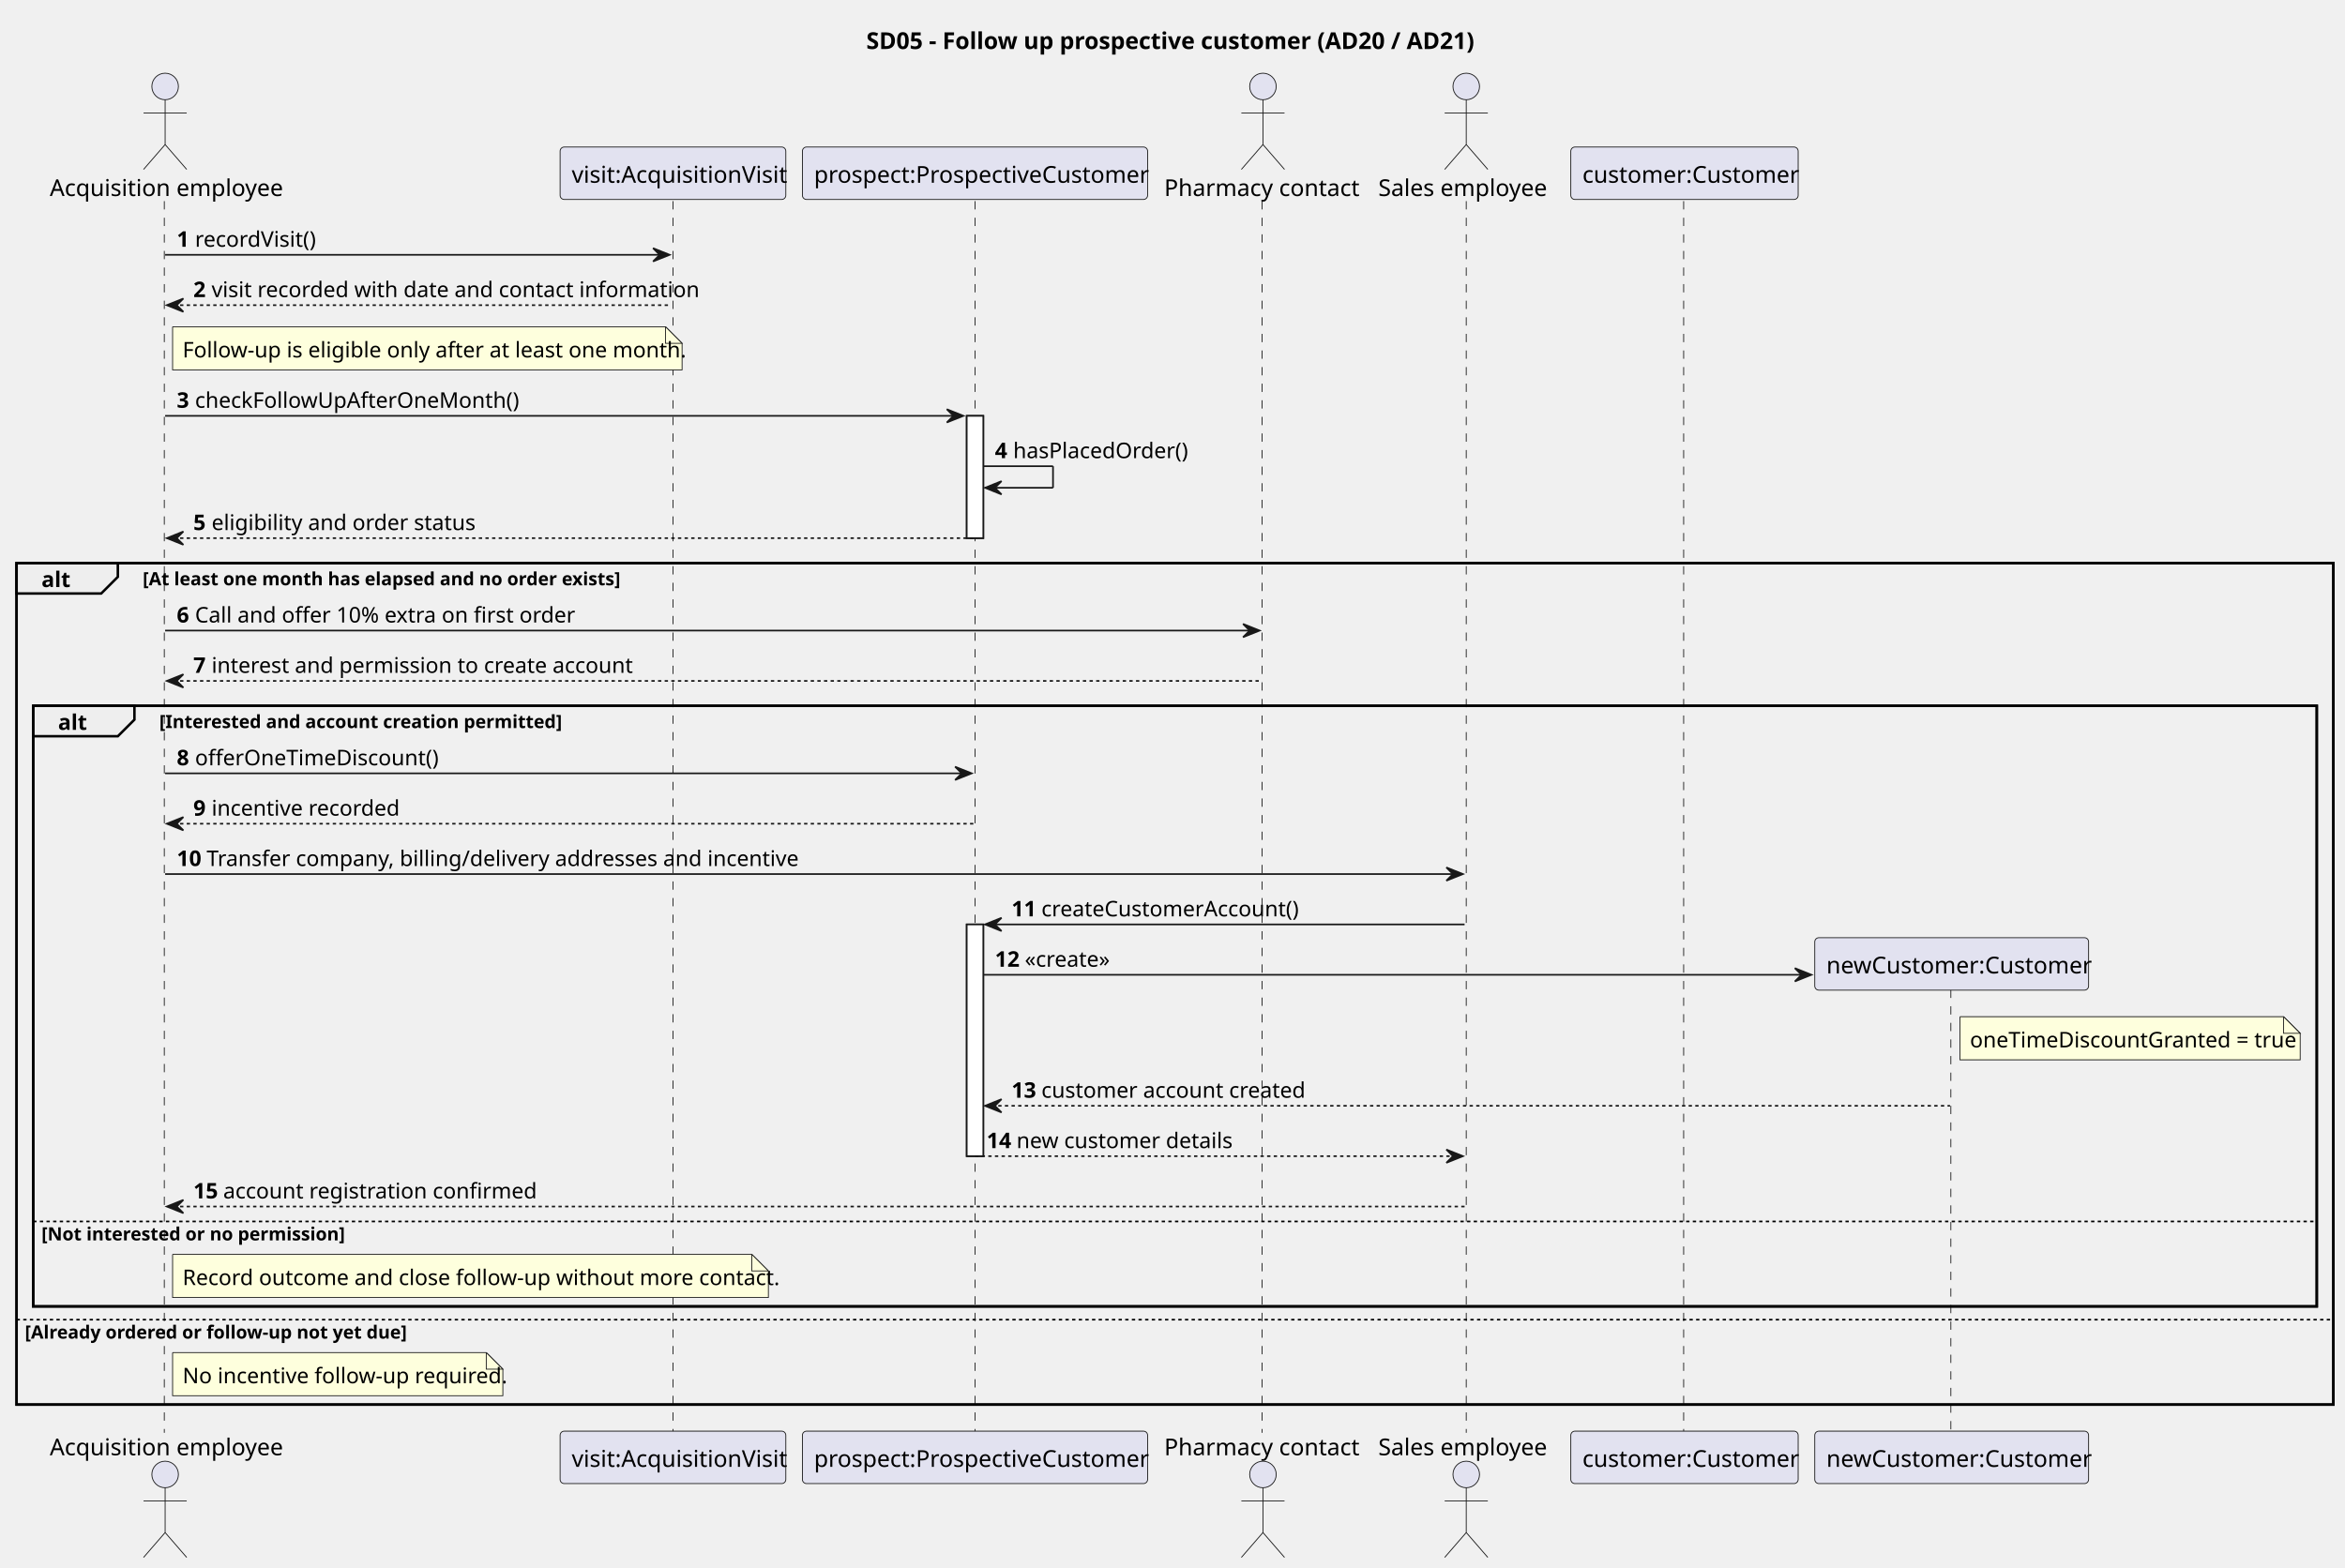
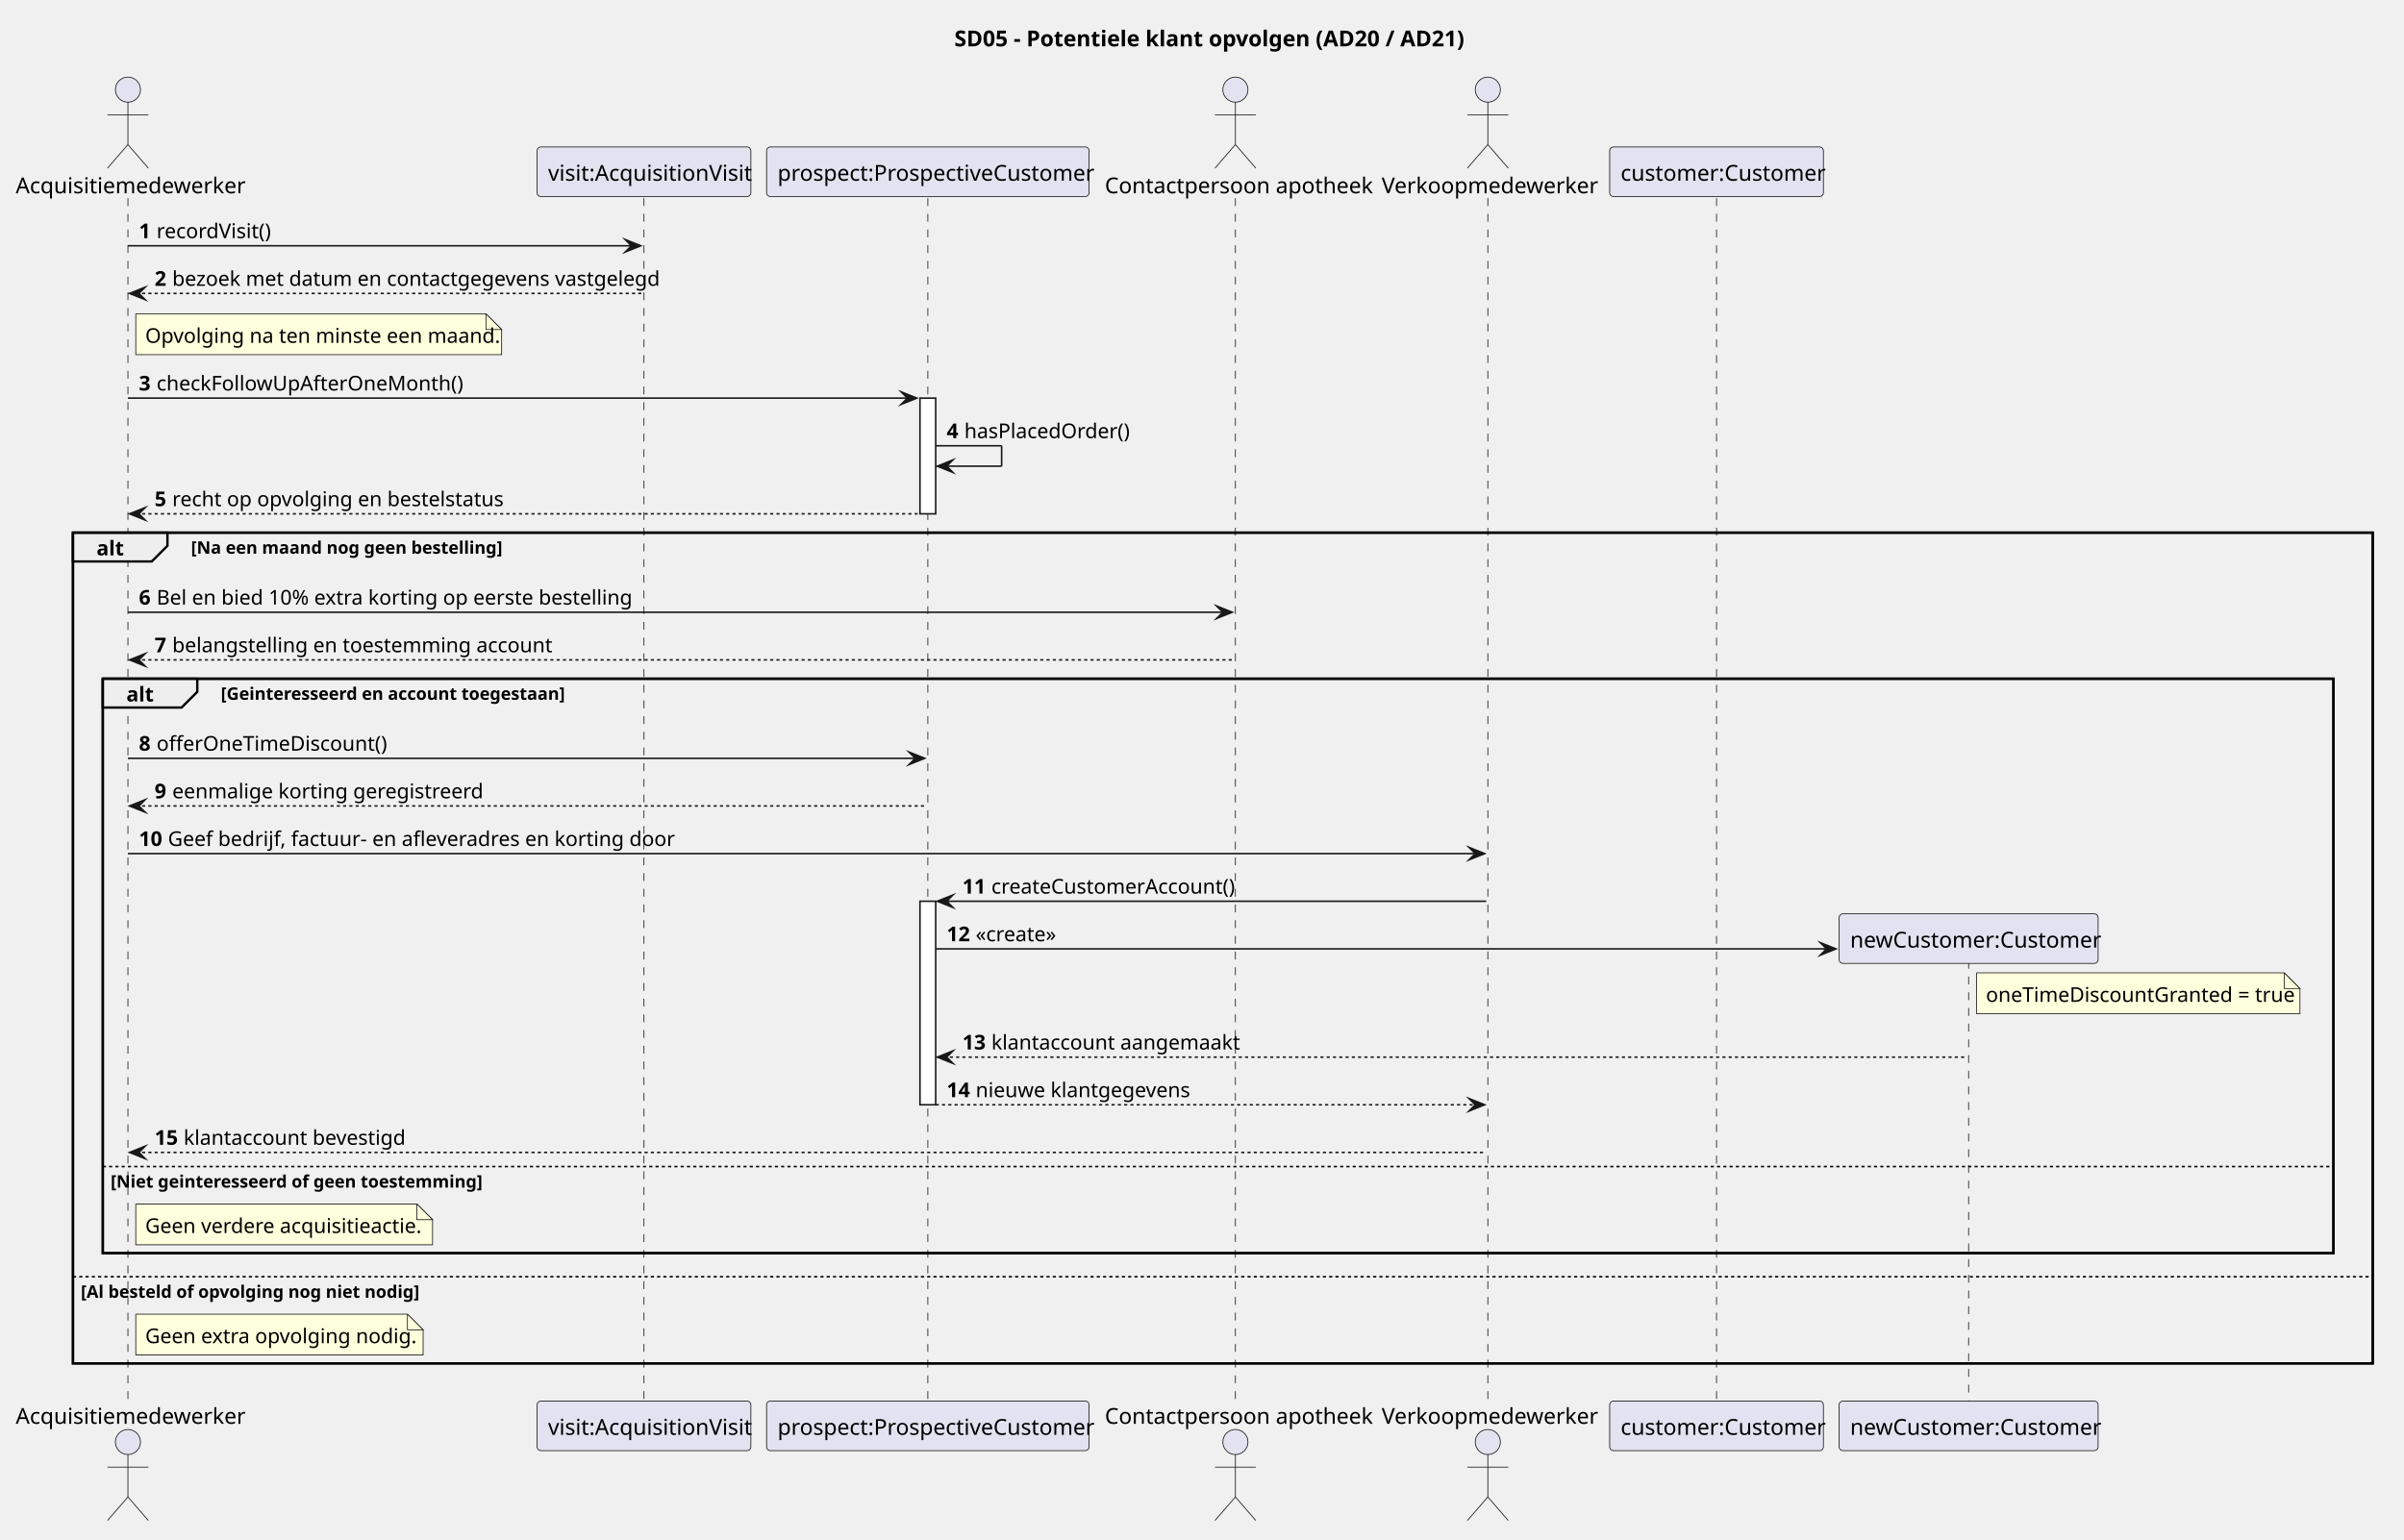
- <svg xmlns="http://www.w3.org/2000/svg" contentStyleType="text/css" height="945px" preserveAspectRatio="none" style="width:1413px;height:945px;background:#FFFFFF;" version="1.1" viewBox="0 0 1413 945" width="1413px" zoomAndPan="magnify">
+ <svg xmlns="http://www.w3.org/2000/svg" version="1.1" data-diagram-type="SEQUENCE" style="width:1531px;height:981px;background:#FFFFFF;" width="1531px" height="981px" viewBox="0 0 1531 981" zoomAndPan="magnify" preserveAspectRatio="none" contentStyleType="text/css">
  <defs />
-   <g>
-     <text fill="#000000" font-family="sans-serif" font-size="14" font-weight="bold" lengthAdjust="spacing" textLength="371" x="522" y="29.533">SD05 - Follow up prospective customer (AD20 / AD21)</text>
-     <rect fill="#FFFFFF" height="73.703" style="stroke:#181818;stroke-width:1.0;" width="10" x="582.5" y="250.625" />
-     <rect fill="#FFFFFF" height="139.664" style="stroke:#181818;stroke-width:1.0;" width="10" x="582.5" y="557.141" />
-     <rect fill="none" height="507.203" style="stroke:#000000;stroke-width:1.5;" width="1396" x="10" y="339.328" />
-     <rect fill="none" height="361.961" style="stroke:#000000;stroke-width:1.5;" width="1376" x="20" y="425.383" />
-     <line style="stroke:#181818;stroke-width:0.5;stroke-dasharray:5.0,5.0;" x1="99" x2="99" y1="121.219" y2="863.531" />
-     <line style="stroke:#181818;stroke-width:0.5;stroke-dasharray:5.0,5.0;" x1="405.5" x2="405.5" y1="121.219" y2="863.531" />
-     <line style="stroke:#181818;stroke-width:0.5;stroke-dasharray:5.0,5.0;" x1="587.5" x2="587.5" y1="121.219" y2="863.531" />
-     <line style="stroke:#181818;stroke-width:0.5;stroke-dasharray:5.0,5.0;" x1="760.5" x2="760.5" y1="121.219" y2="863.531" />
-     <line style="stroke:#181818;stroke-width:0.5;stroke-dasharray:5.0,5.0;" x1="883.5" x2="883.5" y1="121.219" y2="863.531" />
-     <line style="stroke:#181818;stroke-width:0.5;stroke-dasharray:5.0,5.0;" x1="1014.5" x2="1014.5" y1="121.219" y2="863.531" />
-     <line style="stroke:#181818;stroke-width:0.5;stroke-dasharray:5.0,5.0;" x1="1175.5" x2="1175.5" y1="596.445" y2="863.531" />
-     <text fill="#000000" font-family="sans-serif" font-size="14" lengthAdjust="spacing" textLength="133" x="30" y="118.143">Acquisition employee</text>
-     <ellipse cx="99.5" cy="52.109" fill="#E2E2F0" rx="8" ry="8" style="stroke:#181818;stroke-width:0.5;" />
-     <path d="M99.5,60.109 L99.5,87.109 M86.5,68.109 L112.5,68.109 M99.5,87.109 L86.5,102.109 M99.5,87.109 L112.5,102.109 " fill="none" style="stroke:#181818;stroke-width:0.5;" />
-     <text fill="#000000" font-family="sans-serif" font-size="14" lengthAdjust="spacing" textLength="133" x="30" y="877.064">Acquisition employee</text>
-     <ellipse cx="99.5" cy="888.641" fill="#E2E2F0" rx="8" ry="8" style="stroke:#181818;stroke-width:0.5;" />
-     <path d="M99.5,896.641 L99.5,923.641 M86.5,904.641 L112.5,904.641 M99.5,923.641 L86.5,938.641 M99.5,923.641 L112.5,938.641 " fill="none" style="stroke:#181818;stroke-width:0.5;" />
-     <rect fill="#E2E2F0" height="31.609" rx="2.5" ry="2.5" style="stroke:#181818;stroke-width:0.5;" width="136" x="337.5" y="88.609" />
-     <text fill="#000000" font-family="sans-serif" font-size="14" lengthAdjust="spacing" textLength="122" x="344.5" y="110.143">visit:AcquisitionVisit</text>
-     <rect fill="#E2E2F0" height="31.609" rx="2.5" ry="2.5" style="stroke:#181818;stroke-width:0.5;" width="136" x="337.5" y="862.531" />
-     <text fill="#000000" font-family="sans-serif" font-size="14" lengthAdjust="spacing" textLength="122" x="344.5" y="884.064">visit:AcquisitionVisit</text>
-     <rect fill="#E2E2F0" height="31.609" rx="2.5" ry="2.5" style="stroke:#181818;stroke-width:0.5;" width="208" x="483.5" y="88.609" />
-     <text fill="#000000" font-family="sans-serif" font-size="14" lengthAdjust="spacing" textLength="194" x="490.5" y="110.143">prospect:ProspectiveCustomer</text>
-     <rect fill="#E2E2F0" height="31.609" rx="2.5" ry="2.5" style="stroke:#181818;stroke-width:0.5;" width="208" x="483.5" y="862.531" />
-     <text fill="#000000" font-family="sans-serif" font-size="14" lengthAdjust="spacing" textLength="194" x="490.5" y="884.064">prospect:ProspectiveCustomer</text>
-     <text fill="#000000" font-family="sans-serif" font-size="14" lengthAdjust="spacing" textLength="113" x="701.5" y="118.143">Pharmacy contact</text>
-     <ellipse cx="761" cy="52.109" fill="#E2E2F0" rx="8" ry="8" style="stroke:#181818;stroke-width:0.5;" />
-     <path d="M761,60.109 L761,87.109 M748,68.109 L774,68.109 M761,87.109 L748,102.109 M761,87.109 L774,102.109 " fill="none" style="stroke:#181818;stroke-width:0.5;" />
-     <text fill="#000000" font-family="sans-serif" font-size="14" lengthAdjust="spacing" textLength="113" x="701.5" y="877.064">Pharmacy contact</text>
-     <ellipse cx="761" cy="888.641" fill="#E2E2F0" rx="8" ry="8" style="stroke:#181818;stroke-width:0.5;" />
-     <path d="M761,896.641 L761,923.641 M748,904.641 L774,904.641 M761,923.641 L748,938.641 M761,923.641 L774,938.641 " fill="none" style="stroke:#181818;stroke-width:0.5;" />
-     <text fill="#000000" font-family="sans-serif" font-size="14" lengthAdjust="spacing" textLength="100" x="830.5" y="118.143">Sales employee</text>
-     <ellipse cx="883.5" cy="52.109" fill="#E2E2F0" rx="8" ry="8" style="stroke:#181818;stroke-width:0.5;" />
-     <path d="M883.5,60.109 L883.5,87.109 M870.5,68.109 L896.5,68.109 M883.5,87.109 L870.5,102.109 M883.5,87.109 L896.5,102.109 " fill="none" style="stroke:#181818;stroke-width:0.5;" />
-     <text fill="#000000" font-family="sans-serif" font-size="14" lengthAdjust="spacing" textLength="100" x="830.5" y="877.064">Sales employee</text>
-     <ellipse cx="883.5" cy="888.641" fill="#E2E2F0" rx="8" ry="8" style="stroke:#181818;stroke-width:0.5;" />
-     <path d="M883.5,896.641 L883.5,923.641 M870.5,904.641 L896.5,904.641 M883.5,923.641 L870.5,938.641 M883.5,923.641 L896.5,938.641 " fill="none" style="stroke:#181818;stroke-width:0.5;" />
-     <rect fill="#E2E2F0" height="31.609" rx="2.5" ry="2.5" style="stroke:#181818;stroke-width:0.5;" width="137" x="946.5" y="88.609" />
-     <text fill="#000000" font-family="sans-serif" font-size="14" lengthAdjust="spacing" textLength="123" x="953.5" y="110.143">customer:Customer</text>
-     <rect fill="#E2E2F0" height="31.609" rx="2.5" ry="2.5" style="stroke:#181818;stroke-width:0.5;" width="137" x="946.5" y="862.531" />
-     <text fill="#000000" font-family="sans-serif" font-size="14" lengthAdjust="spacing" textLength="123" x="953.5" y="884.064">customer:Customer</text>
-     <rect fill="#E2E2F0" height="31.609" rx="2.5" ry="2.5" style="stroke:#181818;stroke-width:0.5;" width="165" x="1093.5" y="862.531" />
-     <text fill="#000000" font-family="sans-serif" font-size="14" lengthAdjust="spacing" textLength="151" x="1100.5" y="884.064">newCustomer:Customer</text>
-     <rect fill="#FFFFFF" height="73.703" style="stroke:#181818;stroke-width:1.0;" width="10" x="582.5" y="250.625" />
-     <rect fill="#FFFFFF" height="139.664" style="stroke:#181818;stroke-width:1.0;" width="10" x="582.5" y="557.141" />
-     <polygon fill="#181818" points="393.5,149.57,403.5,153.57,393.5,157.57,397.5,153.57" style="stroke:#181818;stroke-width:1.0;" />
-     <line style="stroke:#181818;stroke-width:1.0;" x1="99.5" x2="399.5" y1="153.57" y2="153.57" />
-     <text fill="#000000" font-family="sans-serif" font-size="13" font-weight="bold" lengthAdjust="spacing" textLength="7" x="106.5" y="148.714">1</text>
-     <text fill="#000000" font-family="sans-serif" font-size="13" lengthAdjust="spacing" textLength="70" x="117.5" y="148.714">recordVisit()</text>
-     <polygon fill="#181818" points="110.5,179.922,100.5,183.922,110.5,187.922,106.5,183.922" style="stroke:#181818;stroke-width:1.0;" />
-     <line style="stroke:#181818;stroke-width:1.0;stroke-dasharray:2.0,2.0;" x1="104.5" x2="404.5" y1="183.922" y2="183.922" />
-     <text fill="#000000" font-family="sans-serif" font-size="13" font-weight="bold" lengthAdjust="spacing" textLength="7" x="116.5" y="179.065">2</text>
-     <text fill="#000000" font-family="sans-serif" font-size="13" lengthAdjust="spacing" textLength="271" x="127.5" y="179.065">visit recorded with date and contact information</text>
-     <path d="M104,196.922 L104,222.922 L411,222.922 L411,206.922 L401,196.922 L104,196.922 " fill="#FEFFDD" style="stroke:#181818;stroke-width:0.5;" />
-     <path d="M401,196.922 L401,206.922 L411,206.922 L401,196.922 " fill="#FEFFDD" style="stroke:#181818;stroke-width:0.5;" />
-     <text fill="#000000" font-family="sans-serif" font-size="13" lengthAdjust="spacing" textLength="286" x="110" y="215.417">Follow-up is eligible only after at least one month.</text>
-     <polygon fill="#181818" points="570.5,246.625,580.5,250.625,570.5,254.625,574.5,250.625" style="stroke:#181818;stroke-width:1.0;" />
-     <line style="stroke:#181818;stroke-width:1.0;" x1="99.5" x2="576.5" y1="250.625" y2="250.625" />
-     <text fill="#000000" font-family="sans-serif" font-size="13" font-weight="bold" lengthAdjust="spacing" textLength="7" x="106.5" y="245.769">3</text>
-     <text fill="#000000" font-family="sans-serif" font-size="13" lengthAdjust="spacing" textLength="183" x="117.5" y="245.769">checkFollowUpAfterOneMonth()</text>
-     <line style="stroke:#181818;stroke-width:1.0;" x1="592.5" x2="634.5" y1="280.977" y2="280.977" />
-     <line style="stroke:#181818;stroke-width:1.0;" x1="634.5" x2="634.5" y1="280.977" y2="293.977" />
-     <line style="stroke:#181818;stroke-width:1.0;" x1="593.5" x2="634.5" y1="293.977" y2="293.977" />
-     <polygon fill="#181818" points="603.5,289.977,593.5,293.977,603.5,297.977,599.5,293.977" style="stroke:#181818;stroke-width:1.0;" />
-     <text fill="#000000" font-family="sans-serif" font-size="13" font-weight="bold" lengthAdjust="spacing" textLength="7" x="599.5" y="276.12">4</text>
-     <text fill="#000000" font-family="sans-serif" font-size="13" lengthAdjust="spacing" textLength="101" x="610.5" y="276.12">hasPlacedOrder()</text>
-     <polygon fill="#181818" points="110.5,320.328,100.5,324.328,110.5,328.328,106.5,324.328" style="stroke:#181818;stroke-width:1.0;" />
-     <line style="stroke:#181818;stroke-width:1.0;stroke-dasharray:2.0,2.0;" x1="104.5" x2="586.5" y1="324.328" y2="324.328" />
-     <text fill="#000000" font-family="sans-serif" font-size="13" font-weight="bold" lengthAdjust="spacing" textLength="7" x="116.5" y="319.472">5</text>
-     <text fill="#000000" font-family="sans-serif" font-size="13" lengthAdjust="spacing" textLength="148" x="127.5" y="319.472">eligibility and order status</text>
-     <path d="M10,339.328 L71,339.328 L71,347.68 L61,357.68 L10,357.68 L10,339.328 " fill="#EEEEEE" style="stroke:#000000;stroke-width:1.5;" />
-     <rect fill="none" height="507.203" style="stroke:#000000;stroke-width:1.5;" width="1396" x="10" y="339.328" />
-     <text fill="#000000" font-family="sans-serif" font-size="13" font-weight="bold" lengthAdjust="spacing" textLength="16" x="25" y="353.823">alt</text>
-     <text fill="#000000" font-family="sans-serif" font-size="11" font-weight="bold" lengthAdjust="spacing" textLength="294" x="86" y="352.747">[At least one month has elapsed and no order exists]</text>
-     <polygon fill="#181818" points="749,376.031,759,380.031,749,384.031,753,380.031" style="stroke:#181818;stroke-width:1.0;" />
-     <line style="stroke:#181818;stroke-width:1.0;" x1="99.5" x2="755" y1="380.031" y2="380.031" />
-     <text fill="#000000" font-family="sans-serif" font-size="13" font-weight="bold" lengthAdjust="spacing" textLength="7" x="106.5" y="375.175">6</text>
-     <text fill="#000000" font-family="sans-serif" font-size="13" lengthAdjust="spacing" textLength="214" x="117.5" y="375.175">Call and offer 10% extra on first order</text>
-     <polygon fill="#181818" points="110.5,406.383,100.5,410.383,110.5,414.383,106.5,410.383" style="stroke:#181818;stroke-width:1.0;" />
-     <line style="stroke:#181818;stroke-width:1.0;stroke-dasharray:2.0,2.0;" x1="104.5" x2="760" y1="410.383" y2="410.383" />
-     <text fill="#000000" font-family="sans-serif" font-size="13" font-weight="bold" lengthAdjust="spacing" textLength="7" x="116.5" y="405.526">7</text>
-     <text fill="#000000" font-family="sans-serif" font-size="13" lengthAdjust="spacing" textLength="240" x="127.5" y="405.526">interest and permission to create account</text>
-     <path d="M20,425.383 L81,425.383 L81,433.734 L71,443.734 L20,443.734 L20,425.383 " fill="#EEEEEE" style="stroke:#000000;stroke-width:1.5;" />
-     <rect fill="none" height="361.961" style="stroke:#000000;stroke-width:1.5;" width="1376" x="20" y="425.383" />
-     <text fill="#000000" font-family="sans-serif" font-size="13" font-weight="bold" lengthAdjust="spacing" textLength="16" x="35" y="439.878">alt</text>
-     <text fill="#000000" font-family="sans-serif" font-size="11" font-weight="bold" lengthAdjust="spacing" textLength="241" x="96" y="438.802">[Interested and account creation permitted]</text>
-     <polygon fill="#181818" points="575.5,462.086,585.5,466.086,575.5,470.086,579.5,466.086" style="stroke:#181818;stroke-width:1.0;" />
-     <line style="stroke:#181818;stroke-width:1.0;" x1="99.5" x2="581.5" y1="466.086" y2="466.086" />
-     <text fill="#000000" font-family="sans-serif" font-size="13" font-weight="bold" lengthAdjust="spacing" textLength="7" x="106.5" y="461.229">8</text>
-     <text fill="#000000" font-family="sans-serif" font-size="13" lengthAdjust="spacing" textLength="135" x="117.5" y="461.229">offerOneTimeDiscount()</text>
-     <polygon fill="#181818" points="110.5,492.438,100.5,496.438,110.5,500.438,106.5,496.438" style="stroke:#181818;stroke-width:1.0;" />
-     <line style="stroke:#181818;stroke-width:1.0;stroke-dasharray:2.0,2.0;" x1="104.5" x2="586.5" y1="496.438" y2="496.438" />
-     <text fill="#000000" font-family="sans-serif" font-size="13" font-weight="bold" lengthAdjust="spacing" textLength="7" x="116.5" y="491.581">9</text>
-     <text fill="#000000" font-family="sans-serif" font-size="13" lengthAdjust="spacing" textLength="104" x="127.5" y="491.581">incentive recorded</text>
-     <polygon fill="#181818" points="871.5,522.789,881.5,526.789,871.5,530.789,875.5,526.789" style="stroke:#181818;stroke-width:1.0;" />
-     <line style="stroke:#181818;stroke-width:1.0;" x1="99.5" x2="877.5" y1="526.789" y2="526.789" />
-     <text fill="#000000" font-family="sans-serif" font-size="13" font-weight="bold" lengthAdjust="spacing" textLength="14" x="106.5" y="521.933">10</text>
-     <text fill="#000000" font-family="sans-serif" font-size="13" lengthAdjust="spacing" textLength="334" x="124.5" y="521.933">Transfer company, billing/delivery addresses and incentive</text>
-     <polygon fill="#181818" points="603.5,553.141,593.5,557.141,603.5,561.141,599.5,557.141" style="stroke:#181818;stroke-width:1.0;" />
-     <line style="stroke:#181818;stroke-width:1.0;" x1="597.5" x2="882.5" y1="557.141" y2="557.141" />
-     <text fill="#000000" font-family="sans-serif" font-size="13" font-weight="bold" lengthAdjust="spacing" textLength="14" x="609.5" y="552.284">11</text>
-     <text fill="#000000" font-family="sans-serif" font-size="13" lengthAdjust="spacing" textLength="148" x="627.5" y="552.284">createCustomerAccount()</text>
-     <polygon fill="#181818" points="1081.5,583.492,1091.5,587.492,1081.5,591.492,1085.5,587.492" style="stroke:#181818;stroke-width:1.0;" />
-     <line style="stroke:#181818;stroke-width:1.0;" x1="592.5" x2="1087.5" y1="587.492" y2="587.492" />
-     <text fill="#000000" font-family="sans-serif" font-size="13" font-weight="bold" lengthAdjust="spacing" textLength="14" x="599.5" y="582.636">12</text>
-     <text fill="#000000" font-family="sans-serif" font-size="13" lengthAdjust="spacing" textLength="50" x="617.5" y="582.636">«create»</text>
-     <rect fill="#E2E2F0" height="31.609" rx="2.5" ry="2.5" style="stroke:#181818;stroke-width:0.5;" width="165" x="1093.5" y="565.141" />
-     <text fill="#000000" font-family="sans-serif" font-size="14" lengthAdjust="spacing" textLength="151" x="1100.5" y="586.674">newCustomer:Customer</text>
-     <path d="M1181,612.75 L1181,638.75 L1386,638.75 L1386,622.75 L1376,612.75 L1181,612.75 " fill="#FEFFDD" style="stroke:#181818;stroke-width:0.5;" />
-     <path d="M1376,612.75 L1376,622.75 L1386,622.75 L1376,612.75 " fill="#FEFFDD" style="stroke:#181818;stroke-width:0.5;" />
-     <text fill="#000000" font-family="sans-serif" font-size="13" lengthAdjust="spacing" textLength="184" x="1187" y="631.245">oneTimeDiscountGranted = true</text>
-     <polygon fill="#181818" points="603.5,662.453,593.5,666.453,603.5,670.453,599.5,666.453" style="stroke:#181818;stroke-width:1.0;" />
-     <line style="stroke:#181818;stroke-width:1.0;stroke-dasharray:2.0,2.0;" x1="597.5" x2="1175" y1="666.453" y2="666.453" />
-     <text fill="#000000" font-family="sans-serif" font-size="13" font-weight="bold" lengthAdjust="spacing" textLength="14" x="609.5" y="661.597">13</text>
-     <text fill="#000000" font-family="sans-serif" font-size="13" lengthAdjust="spacing" textLength="151" x="627.5" y="661.597">customer account created</text>
-     <polygon fill="#181818" points="871.5,692.805,881.5,696.805,871.5,700.805,875.5,696.805" style="stroke:#181818;stroke-width:1.0;" />
-     <line style="stroke:#181818;stroke-width:1.0;stroke-dasharray:2.0,2.0;" x1="587.5" x2="877.5" y1="696.805" y2="696.805" />
-     <text fill="#000000" font-family="sans-serif" font-size="13" font-weight="bold" lengthAdjust="spacing" textLength="14" x="594.5" y="691.948">14</text>
-     <text fill="#000000" font-family="sans-serif" font-size="13" lengthAdjust="spacing" textLength="123" x="612.5" y="691.948">new customer details</text>
-     <polygon fill="#181818" points="110.5,723.156,100.5,727.156,110.5,731.156,106.5,727.156" style="stroke:#181818;stroke-width:1.0;" />
-     <line style="stroke:#181818;stroke-width:1.0;stroke-dasharray:2.0,2.0;" x1="104.5" x2="882.5" y1="727.156" y2="727.156" />
-     <text fill="#000000" font-family="sans-serif" font-size="13" font-weight="bold" lengthAdjust="spacing" textLength="14" x="116.5" y="722.3">15</text>
-     <text fill="#000000" font-family="sans-serif" font-size="13" lengthAdjust="spacing" textLength="174" x="134.5" y="722.3">account registration confirmed</text>
-     <line style="stroke:#000000;stroke-width:1.0;stroke-dasharray:2.0,2.0;" x1="20" x2="1396" y1="736.156" y2="736.156" />
-     <text fill="#000000" font-family="sans-serif" font-size="11" font-weight="bold" lengthAdjust="spacing" textLength="186" x="25" y="747.575">[Not interested or no permission]</text>
-     <path d="M104,755.992 L104,781.992 L463,781.992 L463,765.992 L453,755.992 L104,755.992 " fill="#FEFFDD" style="stroke:#181818;stroke-width:0.5;" />
-     <path d="M453,755.992 L453,765.992 L463,765.992 L453,755.992 " fill="#FEFFDD" style="stroke:#181818;stroke-width:0.5;" />
-     <text fill="#000000" font-family="sans-serif" font-size="13" lengthAdjust="spacing" textLength="338" x="110" y="774.487">Record outcome and close follow-up without more contact.</text>
-     <line style="stroke:#000000;stroke-width:1.0;stroke-dasharray:2.0,2.0;" x1="10" x2="1406" y1="795.344" y2="795.344" />
-     <text fill="#000000" font-family="sans-serif" font-size="11" font-weight="bold" lengthAdjust="spacing" textLength="233" x="15" y="806.763">[Already ordered or follow-up not yet due]</text>
-     <path d="M104,815.18 L104,841.18 L303,841.18 L303,825.18 L293,815.18 L104,815.18 " fill="#FEFFDD" style="stroke:#181818;stroke-width:0.5;" />
-     <path d="M293,815.18 L293,825.18 L303,825.18 L293,815.18 " fill="#FEFFDD" style="stroke:#181818;stroke-width:0.5;" />
-     <text fill="#000000" font-family="sans-serif" font-size="13" lengthAdjust="spacing" textLength="178" x="110" y="833.675">No incentive follow-up required.</text>
+   <g font-family="sans-serif" lengthAdjust="spacing">
+     <g class="title" data-source-line="1">
+       <text x="607.781" y="29.533" fill="#000" font-size="14" textLength="313.51" font-weight="700">SD05 - Potentiele klant opvolgen (AD20 / AD21)</text>
+     </g>
+     <rect x="46.472" y="339.328" width="1464.6" height="529.203" fill="none" style="stroke:#000;stroke-width:1.5;" />
+     <rect x="65.472" y="432.383" width="1420.6" height="365.961" fill="none" style="stroke:#000;stroke-width:1.5;" />
+     <g class="participant-lifeline" data-qualified-name="Acquisition" data-entity-uid="part1" id="part1-lifeline" data-source-line="3">
+       <g>
+         <rect x="77.972" y="126.219" width="8" height="766.313" fill="#000" fill-opacity="0" />
+         <line x1="81.472" y1="126.219" x2="81.472" y2="892.531" style="stroke:#181818;stroke-width:0.5;stroke-dasharray:5,5;" />
+       </g>
+     </g>
+     <g class="participant-lifeline" data-qualified-name="Visit" data-entity-uid="part2" id="part2-lifeline" data-source-line="4">
+       <g>
+         <rect x="406.616" y="126.219" width="8" height="766.313" fill="#000" fill-opacity="0" />
+         <line x1="410.116" y1="126.219" x2="410.116" y2="892.531" style="stroke:#181818;stroke-width:0.5;stroke-dasharray:5,5;" />
+       </g>
+     </g>
+     <g class="participant-lifeline" data-qualified-name="Prospect" data-entity-uid="part3" id="part3-lifeline" data-source-line="5">
+       <g>
+         <rect x="587.398" y="126.219" width="8" height="766.313" fill="#000" fill-opacity="0" />
+         <line x1="590.898" y1="126.219" x2="590.898" y2="892.531" style="stroke:#181818;stroke-width:0.5;stroke-dasharray:5,5;" />
+       </g>
+     </g>
+     <g>
+       <rect x="585.898" y="253.625" width="10" height="73.703" fill="#FFF" style="stroke:#181818;stroke-width:1;" />
+     </g>
+     <g>
+       <rect x="585.898" y="574.141" width="10" height="129.664" fill="#FFF" style="stroke:#181818;stroke-width:1;" />
+     </g>
+     <g class="participant-lifeline" data-qualified-name="Pharmacy" data-entity-uid="part4" id="part4-lifeline" data-source-line="6">
+       <g>
+         <rect x="783.273" y="126.219" width="8" height="766.313" fill="#000" fill-opacity="0" />
+         <line x1="786.773" y1="126.219" x2="786.773" y2="892.531" style="stroke:#181818;stroke-width:0.5;stroke-dasharray:5,5;" />
+       </g>
+     </g>
+     <g class="participant-lifeline" data-qualified-name="Sales" data-entity-uid="part5" id="part5-lifeline" data-source-line="7">
+       <g>
+         <rect x="944.028" y="126.219" width="8" height="766.313" fill="#000" fill-opacity="0" />
+         <line x1="947.528" y1="126.219" x2="947.528" y2="892.531" style="stroke:#181818;stroke-width:0.5;stroke-dasharray:5,5;" />
+       </g>
+     </g>
+     <g class="participant-lifeline" data-qualified-name="Customer" data-entity-uid="part6" id="part6-lifeline" data-source-line="8">
+       <g>
+         <rect x="1089.686" y="126.219" width="8" height="766.313" fill="#000" fill-opacity="0" />
+         <line x1="1093.186" y1="126.219" x2="1093.186" y2="892.531" style="stroke:#181818;stroke-width:0.5;stroke-dasharray:5,5;" />
+       </g>
+     </g>
+     <g class="participant-lifeline" data-qualified-name="NewCustomer" data-entity-uid="part7" id="part7-lifeline" data-source-line="26">
+       <g>
+         <rect x="1250.227" y="582.141" width="8" height="310.391" fill="#000" fill-opacity="0" />
+         <line x1="1253.727" y1="582.141" x2="1253.727" y2="892.531" style="stroke:#181818;stroke-width:0.5;stroke-dasharray:5,5;" />
+       </g>
+     </g>
+     <g class="participant participant-head" data-qualified-name="Acquisition" data-entity-uid="part1" id="part1-head" data-source-line="3">
+       <text x="10" y="123.143" fill="#000" font-size="14" textLength="136.944">Acquisitiemedewerker</text>
+       <ellipse cx="81.472" cy="57.109" rx="8" ry="8" fill="#E2E2F0" style="stroke:#181818;stroke-width:0.5;" />
+       <path d="M81.472,65.109 L81.472,92.109 M68.472,73.109 L94.472,73.109 M81.472,92.109 L68.472,107.109 M81.472,92.109 L94.472,107.109" style="stroke:#181818;stroke-width:0.5;" fill="none" />
+     </g>
+     <g class="participant participant-head" data-qualified-name="Visit" data-entity-uid="part2" id="part2-head" data-source-line="4">
+       <rect x="342.041" y="93.609" width="136.151" height="31.609" fill="#E2E2F0" style="stroke:#181818;stroke-width:0.5;" rx="2.5" ry="2.5" />
+       <text x="349.041" y="115.143" fill="#000" font-size="14" textLength="122.151">visit:AcquisitionVisit</text>
+     </g>
+     <g class="participant participant-head" data-qualified-name="Prospect" data-entity-uid="part3" id="part3-head" data-source-line="5">
+       <rect x="488.192" y="93.609" width="205.413" height="31.609" fill="#E2E2F0" style="stroke:#181818;stroke-width:0.5;" rx="2.5" ry="2.5" />
+       <text x="495.192" y="115.143" fill="#000" font-size="14" textLength="191.413">prospect:ProspectiveCustomer</text>
+     </g>
+     <g class="participant participant-head" data-qualified-name="Pharmacy" data-entity-uid="part4" id="part4-head" data-source-line="6">
+       <text x="703.605" y="123.143" fill="#000" font-size="14" textLength="160.337">Contactpersoon apotheek</text>
+       <ellipse cx="786.773" cy="57.109" rx="8" ry="8" fill="#E2E2F0" style="stroke:#181818;stroke-width:0.5;" />
+       <path d="M786.773,65.109 L786.773,92.109 M773.773,73.109 L799.773,73.109 M786.773,92.109 L773.773,107.109 M786.773,92.109 L799.773,107.109" style="stroke:#181818;stroke-width:0.5;" fill="none" />
+     </g>
+     <g class="participant participant-head" data-qualified-name="Sales" data-entity-uid="part5" id="part5-head" data-source-line="7">
+       <text x="879.942" y="123.143" fill="#000" font-size="14" textLength="129.172">Verkoopmedewerker</text>
+       <ellipse cx="947.528" cy="57.109" rx="8" ry="8" fill="#E2E2F0" style="stroke:#181818;stroke-width:0.5;" />
+       <path d="M947.528,65.109 L947.528,92.109 M934.528,73.109 L960.528,73.109 M947.528,92.109 L934.528,107.109 M947.528,92.109 L960.528,107.109" style="stroke:#181818;stroke-width:0.5;" fill="none" />
+     </g>
+     <g class="participant participant-head" data-qualified-name="Customer" data-entity-uid="part6" id="part6-head" data-source-line="8">
+       <rect x="1025.114" y="93.609" width="136.145" height="31.609" fill="#E2E2F0" style="stroke:#181818;stroke-width:0.5;" rx="2.5" ry="2.5" />
+       <text x="1032.114" y="115.143" fill="#000" font-size="14" textLength="122.145">customer:Customer</text>
+     </g>
+     <g class="participant participant-tail" data-qualified-name="Acquisition" data-entity-uid="part1" id="part1-tail" data-source-line="3">
+       <text x="10" y="907.064" fill="#000" font-size="14" textLength="136.944">Acquisitiemedewerker</text>
+       <ellipse cx="81.472" cy="918.641" rx="8" ry="8" fill="#E2E2F0" style="stroke:#181818;stroke-width:0.5;" />
+       <path d="M81.472,926.641 L81.472,953.641 M68.472,934.641 L94.472,934.641 M81.472,953.641 L68.472,968.641 M81.472,953.641 L94.472,968.641" style="stroke:#181818;stroke-width:0.5;" fill="none" />
+     </g>
+     <g class="participant participant-tail" data-qualified-name="Visit" data-entity-uid="part2" id="part2-tail" data-source-line="4">
+       <rect x="342.041" y="892.531" width="136.151" height="31.609" fill="#E2E2F0" style="stroke:#181818;stroke-width:0.5;" rx="2.5" ry="2.5" />
+       <text x="349.041" y="914.064" fill="#000" font-size="14" textLength="122.151">visit:AcquisitionVisit</text>
+     </g>
+     <g class="participant participant-tail" data-qualified-name="Prospect" data-entity-uid="part3" id="part3-tail" data-source-line="5">
+       <rect x="488.192" y="892.531" width="205.413" height="31.609" fill="#E2E2F0" style="stroke:#181818;stroke-width:0.5;" rx="2.5" ry="2.5" />
+       <text x="495.192" y="914.064" fill="#000" font-size="14" textLength="191.413">prospect:ProspectiveCustomer</text>
+     </g>
+     <g class="participant participant-tail" data-qualified-name="Pharmacy" data-entity-uid="part4" id="part4-tail" data-source-line="6">
+       <text x="703.605" y="907.064" fill="#000" font-size="14" textLength="160.337">Contactpersoon apotheek</text>
+       <ellipse cx="786.773" cy="918.641" rx="8" ry="8" fill="#E2E2F0" style="stroke:#181818;stroke-width:0.5;" />
+       <path d="M786.773,926.641 L786.773,953.641 M773.773,934.641 L799.773,934.641 M786.773,953.641 L773.773,968.641 M786.773,953.641 L799.773,968.641" style="stroke:#181818;stroke-width:0.5;" fill="none" />
+     </g>
+     <g class="participant participant-tail" data-qualified-name="Sales" data-entity-uid="part5" id="part5-tail" data-source-line="7">
+       <text x="879.942" y="907.064" fill="#000" font-size="14" textLength="129.172">Verkoopmedewerker</text>
+       <ellipse cx="947.528" cy="918.641" rx="8" ry="8" fill="#E2E2F0" style="stroke:#181818;stroke-width:0.5;" />
+       <path d="M947.528,926.641 L947.528,953.641 M934.528,934.641 L960.528,934.641 M947.528,953.641 L934.528,968.641 M947.528,953.641 L960.528,968.641" style="stroke:#181818;stroke-width:0.5;" fill="none" />
+     </g>
+     <g class="participant participant-tail" data-qualified-name="Customer" data-entity-uid="part6" id="part6-tail" data-source-line="8">
+       <rect x="1025.114" y="892.531" width="136.145" height="31.609" fill="#E2E2F0" style="stroke:#181818;stroke-width:0.5;" rx="2.5" ry="2.5" />
+       <text x="1032.114" y="914.064" fill="#000" font-size="14" textLength="122.145">customer:Customer</text>
+     </g>
+     <g class="participant participant-tail" data-qualified-name="NewCustomer" data-entity-uid="part7" id="part7-tail" data-source-line="26">
+       <rect x="1171.258" y="892.531" width="164.938" height="31.609" fill="#E2E2F0" style="stroke:#181818;stroke-width:0.5;" rx="2.5" ry="2.5" />
+       <text x="1178.258" y="914.064" fill="#000" font-size="14" textLength="150.938">newCustomer:Customer</text>
+     </g>
+     <g class="message" data-entity-1="part1" data-entity-2="part2" id="msg1" data-source-line="9">
+       <polygon points="398.116,152.57,408.116,156.57,398.116,160.57,402.116,156.57" fill="#181818" style="stroke:#181818;stroke-width:1;stroke-linejoin:miter;stroke-miterlimit:10;" />
+       <line x1="81.472" y1="156.57" x2="404.116" y2="156.57" style="stroke:#181818;stroke-width:1;" />
+       <text x="88.472" y="151.714" fill="#000" font-size="13" font-weight="700">1</text>
+       <text x="99.702" y="151.714" fill="#000" font-size="13" textLength="70.065">recordVisit()</text>
+     </g>
+     <g class="message" data-entity-1="part2" data-entity-2="part1" id="msg2" data-source-line="10">
+       <polygon points="92.472,182.922,82.472,186.922,92.472,190.922,88.472,186.922" fill="#181818" style="stroke:#181818;stroke-width:1;stroke-linejoin:miter;stroke-miterlimit:10;" />
+       <line x1="86.472" y1="186.922" x2="409.116" y2="186.922" style="stroke:#181818;stroke-width:1;stroke-dasharray:2,2;" />
+       <text x="98.472" y="182.065" fill="#000" font-size="13" font-weight="700">2</text>
+       <text x="109.702" y="182.065" fill="#000" font-size="13" textLength="293.414">bezoek met datum en contactgegevens vastgelegd</text>
+     </g>
+     <path d="M86.472,199.922 L86.472,225.922 L319.472,225.922 L319.472,209.922 L309.472,199.922 L86.472,199.922" style="stroke:#181818;stroke-width:0.5;" fill="#FEFFDD" />
+     <path d="M309.472,199.922 L309.472,209.922 L319.472,209.922 L309.472,199.922" style="stroke:#181818;stroke-width:0.5;" fill="#FEFFDD" />
+     <text x="92.472" y="218.417" fill="#000" font-size="13" textLength="212.469">Opvolging na ten minste een maand.</text>
+     <g class="message" data-entity-1="part1" data-entity-2="part3" id="msg3" data-source-line="12">
+       <polygon points="573.898,249.625,583.898,253.625,573.898,257.625,577.898,253.625" fill="#181818" style="stroke:#181818;stroke-width:1;stroke-linejoin:miter;stroke-miterlimit:10;" />
+       <line x1="81.472" y1="253.625" x2="579.898" y2="253.625" style="stroke:#181818;stroke-width:1;" />
+       <text x="88.472" y="248.769" fill="#000" font-size="13" font-weight="700">3</text>
+       <text x="99.702" y="248.769" fill="#000" font-size="13" textLength="184.958">checkFollowUpAfterOneMonth()</text>
+     </g>
+     <g class="message" data-entity-1="part3" data-entity-2="part3" id="msg4" data-source-line="14">
+       <line x1="595.898" y1="283.977" x2="637.898" y2="283.977" style="stroke:#181818;stroke-width:1;" />
+       <line x1="637.898" y1="283.977" x2="637.898" y2="296.977" style="stroke:#181818;stroke-width:1;" />
+       <line x1="596.898" y1="296.977" x2="637.898" y2="296.977" style="stroke:#181818;stroke-width:1;" />
+       <polygon points="606.898,292.977,596.898,296.977,606.898,300.977,602.898,296.977" fill="#181818" style="stroke:#181818;stroke-width:1;stroke-linejoin:miter;stroke-miterlimit:10;" />
+       <text x="602.898" y="279.12" fill="#000" font-size="13" font-weight="700">4</text>
+       <text x="614.128" y="279.12" fill="#000" font-size="13" textLength="102.597">hasPlacedOrder()</text>
+     </g>
+     <g class="message" data-entity-1="part3" data-entity-2="part1" id="msg5" data-source-line="15">
+       <polygon points="92.472,323.328,82.472,327.328,92.472,331.328,88.472,327.328" fill="#181818" style="stroke:#181818;stroke-width:1;stroke-linejoin:miter;stroke-miterlimit:10;" />
+       <line x1="86.472" y1="327.328" x2="584.898" y2="327.328" style="stroke:#181818;stroke-width:1;stroke-dasharray:2,2;" />
+       <text x="98.472" y="322.472" fill="#000" font-size="13" font-weight="700">5</text>
+       <text x="109.702" y="322.472" fill="#000" font-size="13" textLength="197.298">recht op opvolging en bestelstatus</text>
+     </g>
+     <path d="M46.472,339.328 L106.643,339.328 L106.643,347.68 L96.643,357.68 L46.472,357.68 L46.472,339.328" style="stroke:#000;stroke-width:1.5;" fill="#EEE" />
+     <rect x="46.472" y="339.328" width="1464.6" height="529.203" fill="none" style="stroke:#000;stroke-width:1.5;" />
+     <text x="61.472" y="353.823" fill="#000" font-size="13" textLength="15.171" font-weight="700">alt</text>
+     <text x="121.643" y="352.747" fill="#000" font-size="11" textLength="188.251" font-weight="700">[Na een maand nog geen bestelling]</text>
+     <g class="message" data-entity-1="part1" data-entity-2="part4" id="msg6" data-source-line="18">
+       <polygon points="774.773,386.031,784.773,390.031,774.773,394.031,778.773,390.031" fill="#181818" style="stroke:#181818;stroke-width:1;stroke-linejoin:miter;stroke-miterlimit:10;" />
+       <line x1="81.472" y1="390.031" x2="780.773" y2="390.031" style="stroke:#181818;stroke-width:1;" />
+       <text x="88.472" y="385.175" fill="#000" font-size="13" font-weight="700">6</text>
+       <text x="99.702" y="385.175" fill="#000" font-size="13" textLength="286.178">Bel en bied 10% extra korting op eerste bestelling</text>
+     </g>
+     <g class="message" data-entity-1="part4" data-entity-2="part1" id="msg7" data-source-line="19">
+       <polygon points="92.472,416.383,82.472,420.383,92.472,424.383,88.472,420.383" fill="#181818" style="stroke:#181818;stroke-width:1;stroke-linejoin:miter;stroke-miterlimit:10;" />
+       <line x1="86.472" y1="420.383" x2="785.773" y2="420.383" style="stroke:#181818;stroke-width:1;stroke-dasharray:2,2;" />
+       <text x="98.472" y="415.526" fill="#000" font-size="13" font-weight="700">7</text>
+       <text x="109.702" y="415.526" fill="#000" font-size="13" textLength="224.751">belangstelling en toestemming account</text>
+     </g>
+     <path d="M65.472,432.383 L125.643,432.383 L125.643,440.734 L115.643,450.734 L65.472,450.734 L65.472,432.383" style="stroke:#000;stroke-width:1.5;" fill="#EEE" />
+     <rect x="65.472" y="432.383" width="1420.6" height="365.961" fill="none" style="stroke:#000;stroke-width:1.5;" />
+     <text x="80.472" y="446.878" fill="#000" font-size="13" textLength="15.171" font-weight="700">alt</text>
+     <text x="140.643" y="445.802" fill="#000" font-size="11" textLength="209.677" font-weight="700">[Geinteresseerd en account toegestaan]</text>
+     <g class="message" data-entity-1="part1" data-entity-2="part3" id="msg8" data-source-line="21">
+       <polygon points="578.898,479.086,588.898,483.086,578.898,487.086,582.898,483.086" fill="#181818" style="stroke:#181818;stroke-width:1;stroke-linejoin:miter;stroke-miterlimit:10;" />
+       <line x1="81.472" y1="483.086" x2="584.898" y2="483.086" style="stroke:#181818;stroke-width:1;" />
+       <text x="88.472" y="478.229" fill="#000" font-size="13" font-weight="700">8</text>
+       <text x="99.702" y="478.229" fill="#000" font-size="13" textLength="138.709">offerOneTimeDiscount()</text>
+     </g>
+     <g class="message" data-entity-1="part3" data-entity-2="part1" id="msg9" data-source-line="22">
+       <polygon points="92.472,509.438,82.472,513.438,92.472,517.438,88.472,513.438" fill="#181818" style="stroke:#181818;stroke-width:1;stroke-linejoin:miter;stroke-miterlimit:10;" />
+       <line x1="86.472" y1="513.438" x2="589.898" y2="513.438" style="stroke:#181818;stroke-width:1;stroke-dasharray:2,2;" />
+       <text x="98.472" y="508.581" fill="#000" font-size="13" font-weight="700">9</text>
+       <text x="109.702" y="508.581" fill="#000" font-size="13" textLength="182.825">eenmalige korting geregistreerd</text>
+     </g>
+     <g class="message" data-entity-1="part1" data-entity-2="part5" id="msg10" data-source-line="23">
+       <polygon points="935.528,539.789,945.528,543.789,935.528,547.789,939.528,543.789" fill="#181818" style="stroke:#181818;stroke-width:1;stroke-linejoin:miter;stroke-miterlimit:10;" />
+       <line x1="81.472" y1="543.789" x2="941.528" y2="543.789" style="stroke:#181818;stroke-width:1;" />
+       <text x="88.472" y="538.933" fill="#000" font-size="13" textLength="14.46" font-weight="700">10</text>
+       <text x="106.932" y="538.933" fill="#000" font-size="13" textLength="302.053">Geef bedrijf, factuur- en afleveradres en korting door</text>
+     </g>
+     <g class="message" data-entity-1="part5" data-entity-2="part3" id="msg11" data-source-line="24">
+       <polygon points="606.898,570.141,596.898,574.141,606.898,578.141,602.898,574.141" fill="#181818" style="stroke:#181818;stroke-width:1;stroke-linejoin:miter;stroke-miterlimit:10;" />
+       <line x1="600.898" y1="574.141" x2="946.528" y2="574.141" style="stroke:#181818;stroke-width:1;" />
+       <text x="612.898" y="569.284" fill="#000" font-size="13" textLength="14.46" font-weight="700">11</text>
+       <text x="631.358" y="569.284" fill="#000" font-size="13" textLength="148.11">createCustomerAccount()</text>
+     </g>
+     <g class="participant participant-head" data-qualified-name="NewCustomer" data-entity-uid="part7" id="part7-head" data-source-line="26">
+       <rect x="1171.258" y="582.141" width="164.938" height="31.609" fill="#E2E2F0" style="stroke:#181818;stroke-width:0.5;" rx="2.5" ry="2.5" />
+       <text x="1178.258" y="603.674" fill="#000" font-size="14" textLength="150.938">newCustomer:Customer</text>
+     </g>
+     <g class="message" data-entity-1="part3" data-entity-2="part7" id="msg12" data-source-line="27">
+       <polygon points="1159.258,600.492,1169.258,604.492,1159.258,608.492,1163.258,604.492" fill="#181818" style="stroke:#181818;stroke-width:1;stroke-linejoin:miter;stroke-miterlimit:10;" />
+       <line x1="595.898" y1="604.492" x2="1165.258" y2="604.492" style="stroke:#181818;stroke-width:1;" />
+       <text x="602.898" y="599.636" fill="#000" font-size="13" textLength="14.46" font-weight="700">12</text>
+       <text x="621.358" y="599.636" fill="#000" font-size="13" textLength="50.591">«create»</text>
+     </g>
+     <path d="M1258.727,619.75 L1258.727,645.75 L1464.727,645.75 L1464.727,629.75 L1454.727,619.75 L1258.727,619.75" style="stroke:#181818;stroke-width:0.5;" fill="#FEFFDD" />
+     <path d="M1454.727,619.75 L1454.727,629.75 L1464.727,629.75 L1454.727,619.75" style="stroke:#181818;stroke-width:0.5;" fill="#FEFFDD" />
+     <text x="1264.727" y="638.245" fill="#000" font-size="13" textLength="185.345">oneTimeDiscountGranted = true</text>
+     <g class="message" data-entity-1="part7" data-entity-2="part3" id="msg13" data-source-line="29">
+       <polygon points="606.898,669.453,596.898,673.453,606.898,677.453,602.898,673.453" fill="#181818" style="stroke:#181818;stroke-width:1;stroke-linejoin:miter;stroke-miterlimit:10;" />
+       <line x1="600.898" y1="673.453" x2="1252.727" y2="673.453" style="stroke:#181818;stroke-width:1;stroke-dasharray:2,2;" />
+       <text x="612.898" y="668.597" fill="#000" font-size="13" textLength="14.46" font-weight="700">13</text>
+       <text x="631.358" y="668.597" fill="#000" font-size="13" textLength="148.154">klantaccount aangemaakt</text>
+     </g>
+     <g class="message" data-entity-1="part3" data-entity-2="part5" id="msg14" data-source-line="30">
+       <polygon points="935.528,699.805,945.528,703.805,935.528,707.805,939.528,703.805" fill="#181818" style="stroke:#181818;stroke-width:1;stroke-linejoin:miter;stroke-miterlimit:10;" />
+       <line x1="595.898" y1="703.805" x2="941.528" y2="703.805" style="stroke:#181818;stroke-width:1;stroke-dasharray:2,2;" />
+       <text x="602.898" y="698.948" fill="#000" font-size="13" textLength="14.46" font-weight="700">14</text>
+       <text x="621.358" y="698.948" fill="#000" font-size="13" textLength="128.648">nieuwe klantgegevens</text>
+     </g>
+     <g class="message" data-entity-1="part5" data-entity-2="part1" id="msg15" data-source-line="32">
+       <polygon points="92.472,730.156,82.472,734.156,92.472,738.156,88.472,734.156" fill="#181818" style="stroke:#181818;stroke-width:1;stroke-linejoin:miter;stroke-miterlimit:10;" />
+       <line x1="86.472" y1="734.156" x2="946.528" y2="734.156" style="stroke:#181818;stroke-width:1;stroke-dasharray:2,2;" />
+       <text x="98.472" y="729.3" fill="#000" font-size="13" textLength="14.46" font-weight="700">15</text>
+       <text x="116.932" y="729.3" fill="#000" font-size="13" textLength="132.253">klantaccount bevestigd</text>
+     </g>
+     <line x1="65.472" y1="743.156" x2="1486.072" y2="743.156" style="stroke:#000;stroke-width:1;stroke-dasharray:2,2;" />
+     <text x="70.472" y="756.575" fill="#000" font-size="11" textLength="223.104" font-weight="700">[Niet geinteresseerd of geen toestemming]</text>
+     <path d="M86.472,766.992 L86.472,792.992 L275.472,792.992 L275.472,776.992 L265.472,766.992 L86.472,766.992" style="stroke:#181818;stroke-width:0.5;" fill="#FEFFDD" />
+     <path d="M265.472,766.992 L265.472,776.992 L275.472,776.992 L265.472,766.992" style="stroke:#181818;stroke-width:0.5;" fill="#FEFFDD" />
+     <text x="92.472" y="785.487" fill="#000" font-size="13" textLength="168.372">Geen verdere acquisitieactie.</text>
+     <line x1="46.472" y1="813.344" x2="1511.072" y2="813.344" style="stroke:#000;stroke-width:1;stroke-dasharray:2,2;" />
+     <text x="51.472" y="826.763" fill="#000" font-size="11" textLength="207.749" font-weight="700">[Al besteld of opvolging nog niet nodig]</text>
+     <path d="M86.472,837.18 L86.472,863.18 L269.472,863.18 L269.472,847.18 L259.472,837.18 L86.472,837.18" style="stroke:#181818;stroke-width:0.5;" fill="#FEFFDD" />
+     <path d="M259.472,837.18 L259.472,847.18 L269.472,847.18 L259.472,837.18" style="stroke:#181818;stroke-width:0.5;" fill="#FEFFDD" />
+     <text x="92.472" y="855.675" fill="#000" font-size="13" textLength="162.614">Geen extra opvolging nodig.</text>
  </g>
</svg>
